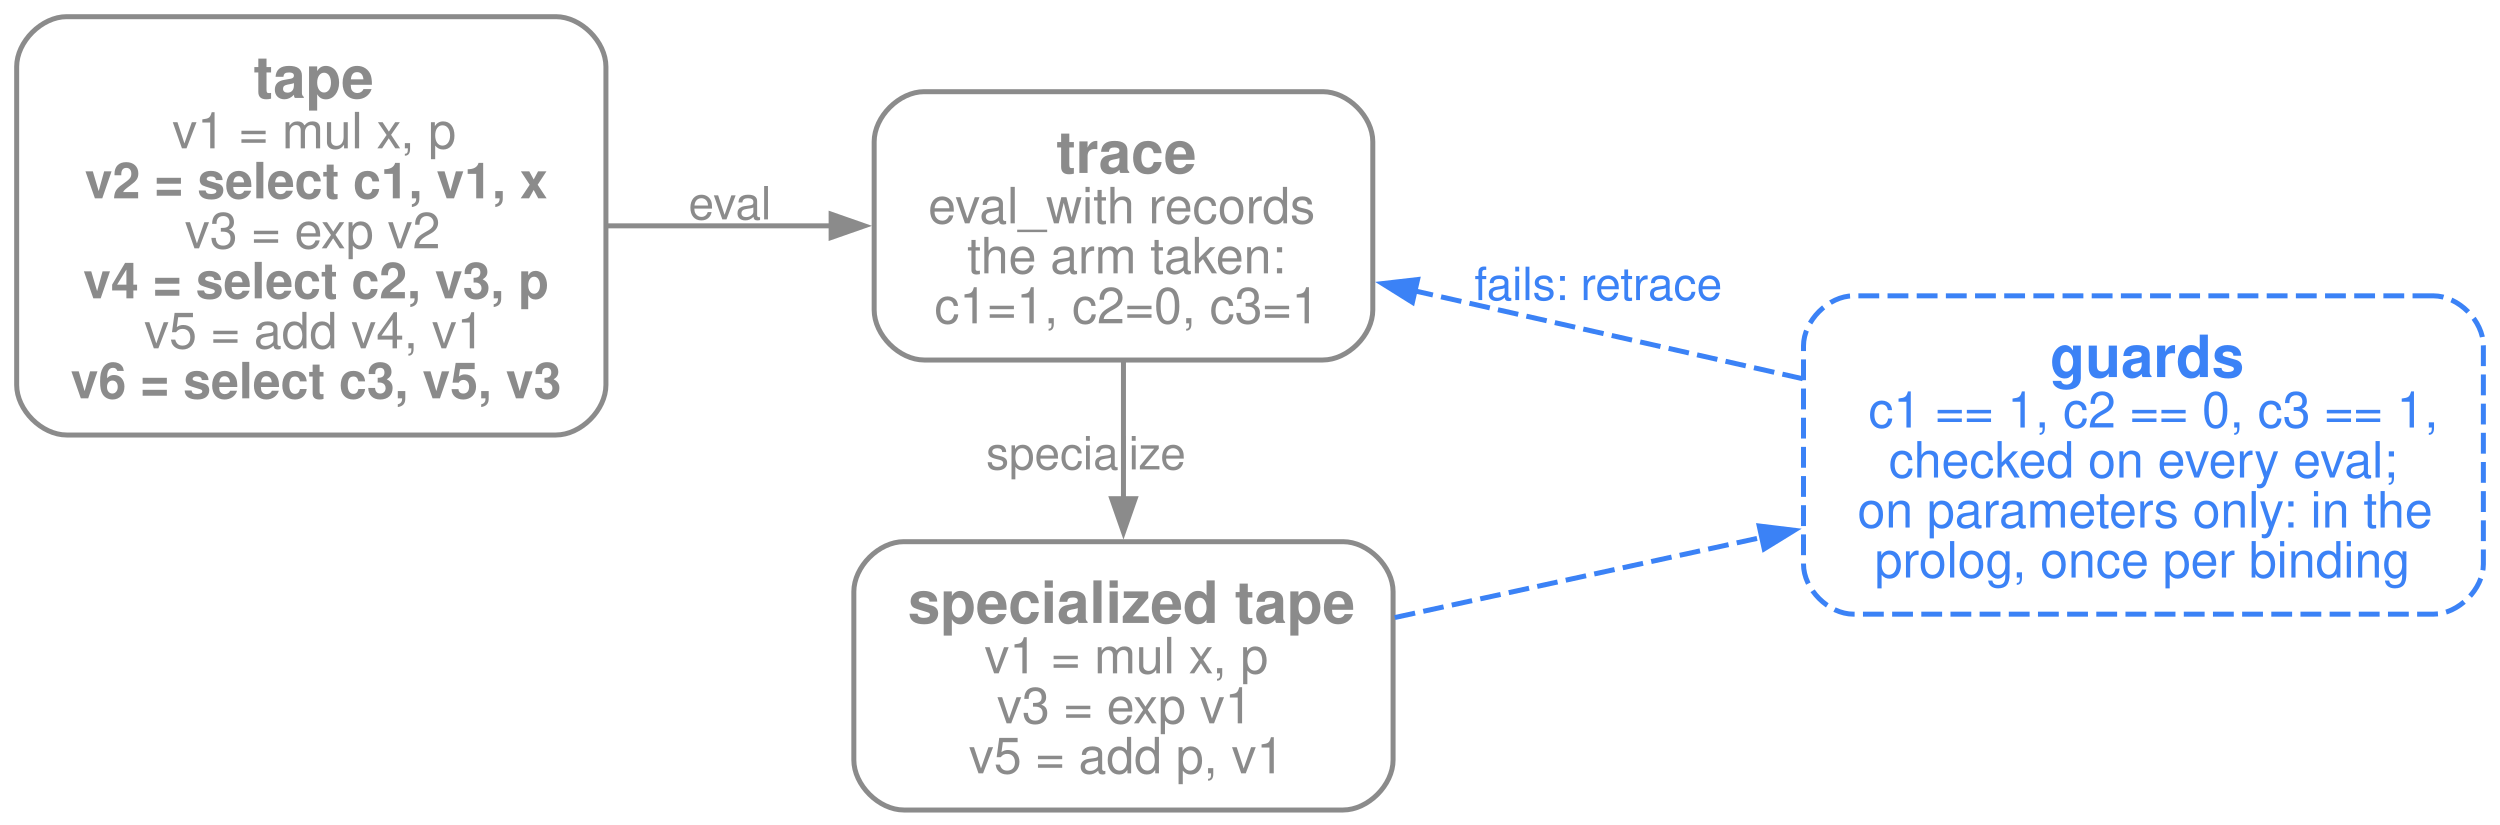
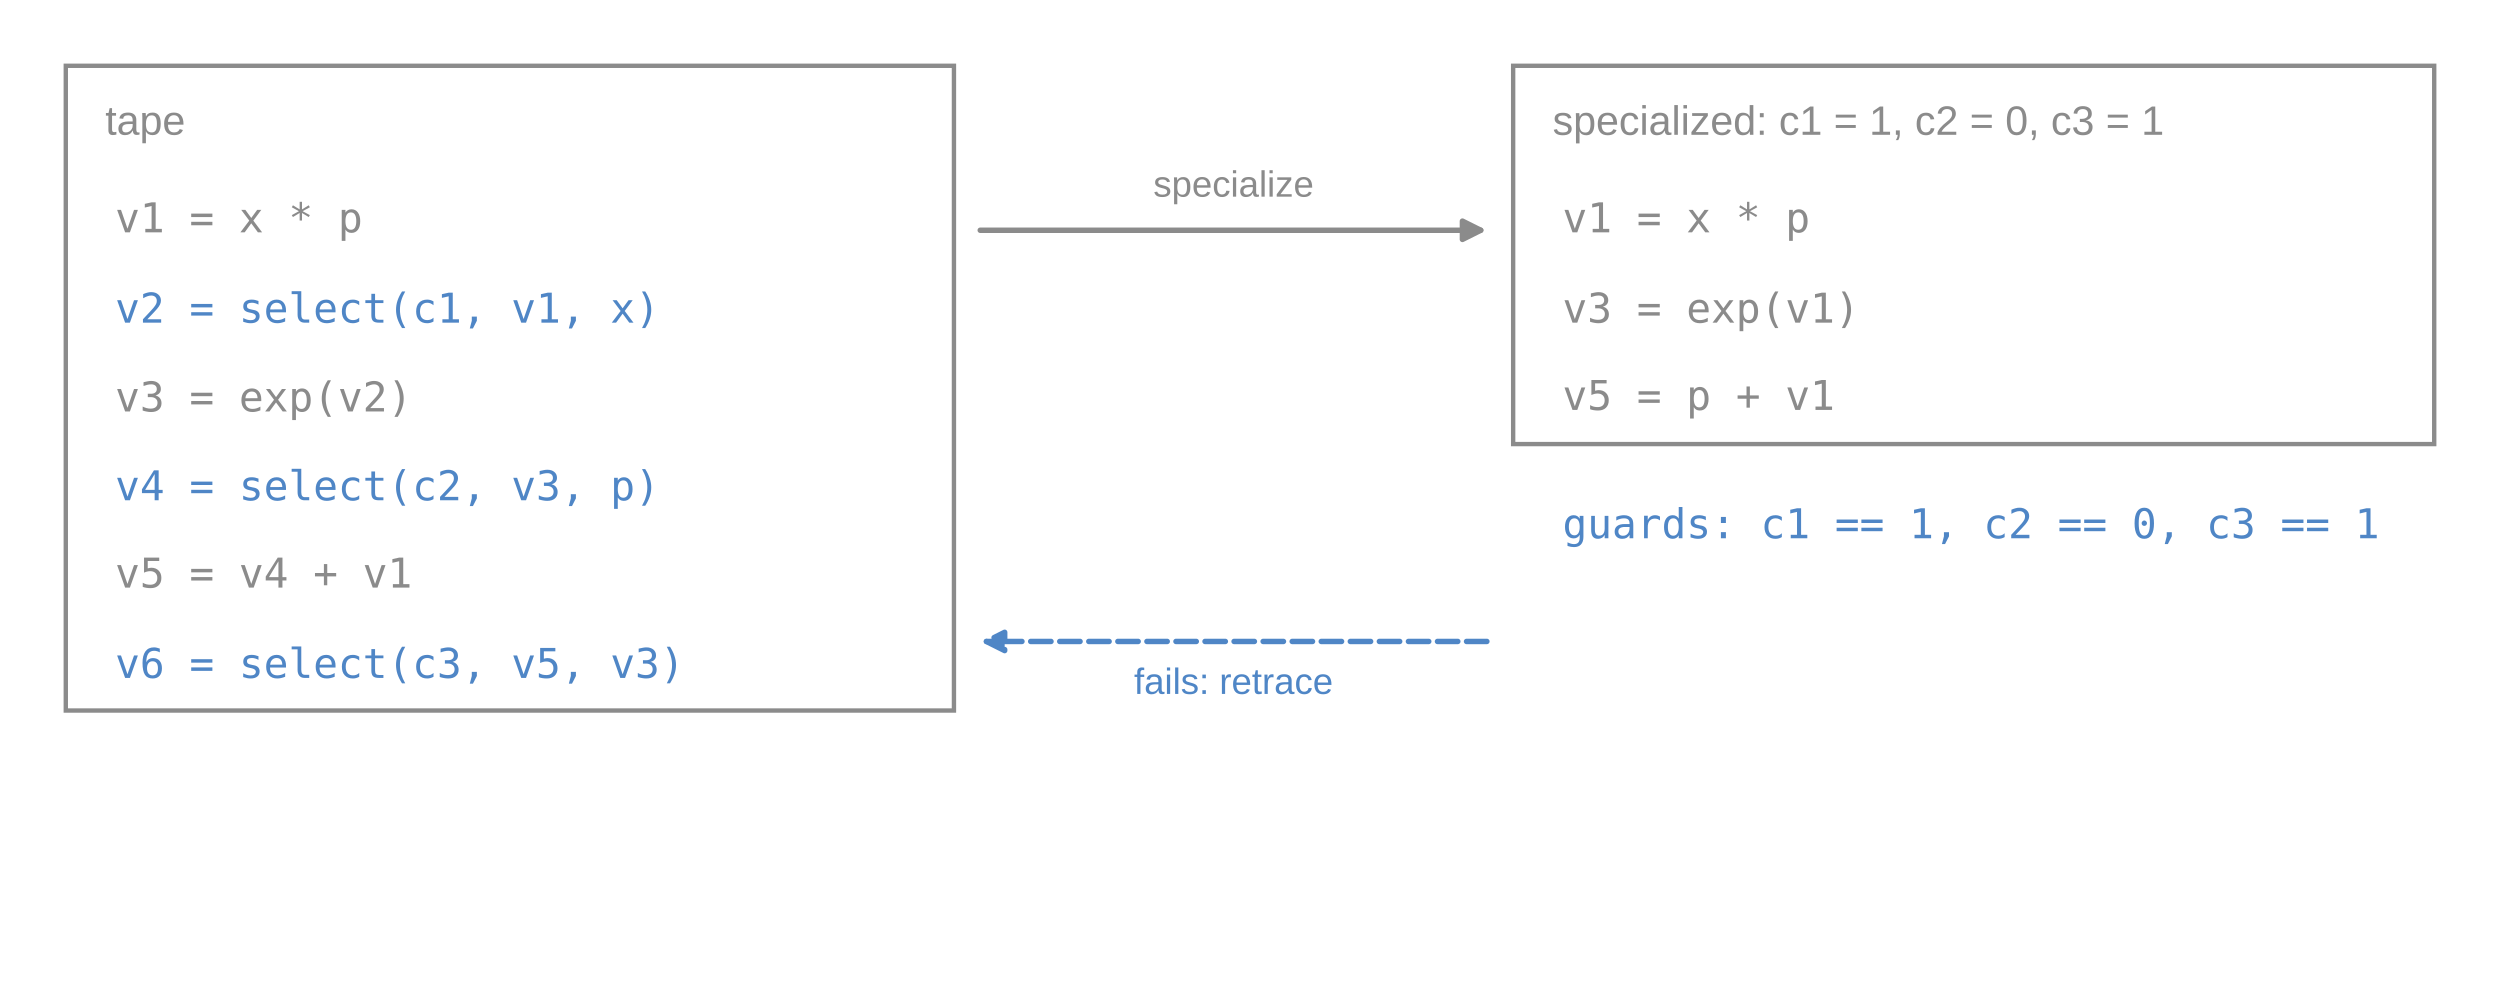
- <svg xmlns="http://www.w3.org/2000/svg" width="600pt" height="198pt" viewBox="0.00 0.00 600.00 198.00">
-   <g id="graph0" class="graph" transform="scale(1 1) rotate(0) translate(4 194.4)">
-     <g id="node1" class="node">
-       <path fill="none" stroke="#8b8b8b" stroke-width="1.2" d="M129.42,-190.4C129.42,-190.4 12,-190.4 12,-190.4 6,-190.4 0,-184.4 0,-178.4 0,-178.4 0,-102 0,-102 0,-96 6,-90 12,-90 12,-90 129.42,-90 129.42,-90 135.42,-90 141.42,-96 141.42,-102 141.42,-102 141.42,-178.4 141.42,-178.4 141.42,-184.4 135.42,-190.4 129.42,-190.4" />
-       <text xml:space="preserve" text-anchor="start" x="56.84" y="-170.9" font-family="Helvetica,Arial,sans-serif" font-weight="bold" font-size="14.00" fill="#8b8b8b">tape</text>
-       <text xml:space="preserve" text-anchor="start" x="37.34" y="-158.8" font-family="Helvetica,Arial,sans-serif" font-size="12.00" fill="#8b8b8b">v1 = mul x, p</text>
-       <text xml:space="preserve" text-anchor="start" x="16.34" y="-146.8" font-family="Helvetica,Arial,sans-serif" font-weight="bold" font-size="12.00" fill="#8b8b8b">v2 = select c1, v1, x</text>
-       <text xml:space="preserve" text-anchor="start" x="40.34" y="-134.8" font-family="Helvetica,Arial,sans-serif" font-size="12.00" fill="#8b8b8b">v3 = exp v2</text>
-       <text xml:space="preserve" text-anchor="start" x="15.96" y="-122.8" font-family="Helvetica,Arial,sans-serif" font-weight="bold" font-size="12.00" fill="#8b8b8b">v4 = select c2, v3, p</text>
-       <text xml:space="preserve" text-anchor="start" x="30.59" y="-110.8" font-family="Helvetica,Arial,sans-serif" font-size="12.00" fill="#8b8b8b">v5 = add v4, v1</text>
-       <text xml:space="preserve" text-anchor="start" x="12.96" y="-98.8" font-family="Helvetica,Arial,sans-serif" font-weight="bold" font-size="12.00" fill="#8b8b8b">v6 = select c3, v5, v3</text>
+ <svg xmlns="http://www.w3.org/2000/svg" width="547.2pt" height="216pt" viewBox="0 0 547.2 216" version="1.1">
+   <defs>
+     <style type="text/css">*{stroke-linejoin: round; stroke-linecap: butt}</style>
+   </defs>
+   <g id="figure_1">
+     <g id="patch_1">
+       <path d="M 0 216  L 547.2 216  L 547.2 0  L 0 0  L 0 216  z " style="fill: none" />
    </g>
-     <g id="node2" class="node">
-       <path fill="none" stroke="#8b8b8b" stroke-width="1.2" d="M313.47,-172.4C313.47,-172.4 217.8,-172.4 217.8,-172.4 211.8,-172.4 205.8,-166.4 205.8,-160.4 205.8,-160.4 205.8,-120 205.8,-120 205.8,-114 211.8,-108 217.8,-108 217.8,-108 313.47,-108 313.47,-108 319.47,-108 325.47,-114 325.47,-120 325.47,-120 325.47,-160.4 325.47,-160.4 325.47,-166.4 319.47,-172.4 313.47,-172.4" />
-       <text xml:space="preserve" text-anchor="start" x="249.51" y="-152.9" font-family="Helvetica,Arial,sans-serif" font-weight="bold" font-size="14.00" fill="#8b8b8b">trace</text>
-       <text xml:space="preserve" text-anchor="start" x="218.76" y="-140.8" font-family="Helvetica,Arial,sans-serif" font-size="12.00" fill="#8b8b8b">eval_with records</text>
-       <text xml:space="preserve" text-anchor="start" x="228.13" y="-128.8" font-family="Helvetica,Arial,sans-serif" font-size="12.00" fill="#8b8b8b">the arm taken:</text>
-       <text xml:space="preserve" text-anchor="start" x="220.26" y="-116.8" font-family="Helvetica,Arial,sans-serif" font-size="12.00" fill="#8b8b8b">c1=1, c2=0, c3=1</text>
-     </g>
-     <g id="edge1" class="edge">
-       <path fill="none" stroke="#8b8b8b" stroke-width="1.2" d="M141.9,-140.2C159.45,-140.2 178.25,-140.2 195.73,-140.2" />
-       <polygon fill="#8b8b8b" stroke="#8b8b8b" stroke-width="1.2" points="195.47,-143 203.47,-140.2 195.47,-137.4 195.47,-143" />
-       <text xml:space="preserve" text-anchor="middle" x="171.17" y="-141.75" font-family="Helvetica,Arial,sans-serif" font-size="11.00" fill="#8b8b8b">eval</text>
-     </g>
-     <g id="node3" class="node">
-       <path fill="none" stroke="#8b8b8b" stroke-width="1.2" d="M318.34,-64.4C318.34,-64.4 212.92,-64.4 212.92,-64.4 206.92,-64.4 200.92,-58.4 200.92,-52.4 200.92,-52.4 200.92,-12 200.92,-12 200.92,-6 206.92,0 212.92,0 212.92,0 318.34,0 318.34,0 324.34,0 330.34,-6 330.34,-12 330.34,-12 330.34,-52.4 330.34,-52.4 330.34,-58.4 324.34,-64.4 318.34,-64.4" />
-       <text xml:space="preserve" text-anchor="start" x="213.88" y="-44.9" font-family="Helvetica,Arial,sans-serif" font-weight="bold" font-size="14.00" fill="#8b8b8b">specialized tape</text>
-       <text xml:space="preserve" text-anchor="start" x="232.26" y="-32.8" font-family="Helvetica,Arial,sans-serif" font-size="12.00" fill="#8b8b8b">v1 = mul x, p</text>
-       <text xml:space="preserve" text-anchor="start" x="235.26" y="-20.8" font-family="Helvetica,Arial,sans-serif" font-size="12.00" fill="#8b8b8b">v3 = exp v1</text>
-       <text xml:space="preserve" text-anchor="start" x="228.51" y="-8.8" font-family="Helvetica,Arial,sans-serif" font-size="12.00" fill="#8b8b8b">v5 = add p, v1</text>
-     </g>
-     <g id="edge2" class="edge">
-       <path fill="none" stroke="#8b8b8b" stroke-width="1.2" d="M265.63,-107.61C265.63,-97.26 265.63,-85.65 265.63,-74.71" />
-       <polygon fill="#8b8b8b" stroke="#8b8b8b" stroke-width="1.2" points="268.43,-74.71 265.63,-66.71 262.83,-74.71 268.43,-74.71" />
-       <text xml:space="preserve" text-anchor="middle" x="256.63" y="-81.75" font-family="Helvetica,Arial,sans-serif" font-size="11.00" fill="#8b8b8b">specialize</text>
-     </g>
-     <g id="node4" class="node">
-       <path fill="none" stroke="#3b82f6" stroke-width="1.2" stroke-dasharray="5,2" d="M580.01,-123.4C580.01,-123.4 440.84,-123.4 440.84,-123.4 434.84,-123.4 428.84,-117.4 428.84,-111.4 428.84,-111.4 428.84,-59 428.84,-59 428.84,-53 434.84,-47 440.84,-47 440.84,-47 580.01,-47 580.01,-47 586.01,-47 592.01,-53 592.01,-59 592.01,-59 592.01,-111.4 592.01,-111.4 592.01,-117.4 586.01,-123.4 580.01,-123.4" />
-       <text xml:space="preserve" text-anchor="start" x="487.93" y="-103.9" font-family="Helvetica,Arial,sans-serif" font-weight="bold" font-size="14.00" fill="#3b82f6">guards</text>
-       <text xml:space="preserve" text-anchor="start" x="444.43" y="-91.8" font-family="Helvetica,Arial,sans-serif" font-size="12.00" fill="#3b82f6">c1 == 1, c2 == 0, c3 == 1,</text>
-       <text xml:space="preserve" text-anchor="start" x="449.3" y="-79.8" font-family="Helvetica,Arial,sans-serif" font-size="12.00" fill="#3b82f6">checked on every eval;</text>
-       <text xml:space="preserve" text-anchor="start" x="441.8" y="-67.8" font-family="Helvetica,Arial,sans-serif" font-size="12.00" fill="#3b82f6">on parameters only: in the</text>
-       <text xml:space="preserve" text-anchor="start" x="445.93" y="-55.8" font-family="Helvetica,Arial,sans-serif" font-size="12.00" fill="#3b82f6">prolog, once per binding</text>
-     </g>
-     <g id="edge3" class="edge">
-       <path fill="none" stroke="#3b82f6" stroke-width="1.2" stroke-dasharray="5,2" d="M330.74,-46.19C357.74,-52.09 389.65,-59.05 418.98,-65.46" />
-       <polygon fill="#3b82f6" stroke="#3b82f6" stroke-width="1.2" points="418.21,-68.16 426.63,-67.13 419.41,-62.68 418.21,-68.16" />
-     </g>
-     <g id="edge4" class="edge">
-       <path fill="none" stroke="#3b82f6" stroke-width="1.2" stroke-dasharray="5,2" d="M428.65,-103.5C398.39,-110.35 364.33,-118.07 335.27,-124.65" />
-       <polygon fill="#3b82f6" stroke="#3b82f6" stroke-width="1.2" points="334.98,-121.85 327.8,-126.34 336.22,-127.31 334.98,-121.85" />
-       <text xml:space="preserve" text-anchor="middle" x="379.59" y="-122.39" font-family="Helvetica,Arial,sans-serif" font-size="11.00" fill="#3b82f6">fails: retrace</text>
+     <g id="axes_1">
+       <g id="patch_2">
+         <path d="M 14.4 155.52  L 208.8 155.52  L 208.8 14.4  L 14.4 14.4  L 14.4 155.52  z " clip-path="url(#pcbb584b7a0)" style="fill: none; stroke: #8b8b8b; stroke-width: 0.96; stroke-linejoin: miter" />
+       </g>
+       <g id="patch_3">
+         <path d="M 331.2 97.2  L 532.8 97.2  L 532.8 14.4  L 331.2 14.4  L 331.2 97.2  z " clip-path="url(#pcbb584b7a0)" style="fill: none; stroke: #8b8b8b; stroke-width: 0.96; stroke-linejoin: miter" />
+       </g>
+       <g id="text_1">
+         <text style="font-size: 9px; font-family: 'Arial', 'DejaVu Sans'; text-anchor: start; fill: #8b8b8b" x="23.04" y="29.482" transform="rotate(-0 23.04 29.48203)">tape</text>
+       </g>
+       <g id="text_2">
+         <text style="font-size: 9px; font-family: 'Consolas', 'DejaVu Sans Mono'; text-anchor: start; fill: #8b8b8b" x="25.2" y="50.85" transform="rotate(-0 25.2 50.85)">v1 = x * p</text>
+       </g>
+       <g id="text_3">
+         <text style="font-size: 9px; font-family: 'Consolas', 'DejaVu Sans Mono'; text-anchor: start; fill: #4f86c6" x="25.2" y="70.623" transform="rotate(-0 25.2 70.62328)">v2 = select(c1, v1, x)</text>
+       </g>
+       <g id="text_4">
+         <text style="font-size: 9px; font-family: 'Consolas', 'DejaVu Sans Mono'; text-anchor: start; fill: #8b8b8b" x="25.2" y="90.063" transform="rotate(-0 25.2 90.06328)">v3 = exp(v2)</text>
+       </g>
+       <g id="text_5">
+         <text style="font-size: 9px; font-family: 'Consolas', 'DejaVu Sans Mono'; text-anchor: start; fill: #4f86c6" x="25.2" y="109.503" transform="rotate(-0 25.2 109.5033)">v4 = select(c2, v3, p)</text>
+       </g>
+       <g id="text_6">
+         <text style="font-size: 9px; font-family: 'Consolas', 'DejaVu Sans Mono'; text-anchor: start; fill: #8b8b8b" x="25.2" y="128.61" transform="rotate(-0 25.2 128.61)">v5 = v4 + v1</text>
+       </g>
+       <g id="text_7">
+         <text style="font-size: 9px; font-family: 'Consolas', 'DejaVu Sans Mono'; text-anchor: start; fill: #4f86c6" x="25.2" y="148.383" transform="rotate(-0 25.2 148.3833)">v6 = select(c3, v5, v3)</text>
+       </g>
+       <g id="text_8">
+         <text style="font-size: 9px; font-family: 'Arial', 'DejaVu Sans'; text-anchor: start; fill: #8b8b8b" x="339.84" y="29.509" transform="rotate(-0 339.84 29.50875)">specialized: c1 = 1, c2 = 0, c3 = 1</text>
+       </g>
+       <g id="text_9">
+         <text style="font-size: 9px; font-family: 'Consolas', 'DejaVu Sans Mono'; text-anchor: start; fill: #8b8b8b" x="342" y="50.85" transform="rotate(-0 342 50.85)">v1 = x * p</text>
+       </g>
+       <g id="text_10">
+         <text style="font-size: 9px; font-family: 'Consolas', 'DejaVu Sans Mono'; text-anchor: start; fill: #8b8b8b" x="342" y="70.623" transform="rotate(-0 342 70.62328)">v3 = exp(v1)</text>
+       </g>
+       <g id="text_11">
+         <text style="font-size: 9px; font-family: 'Consolas', 'DejaVu Sans Mono'; text-anchor: start; fill: #8b8b8b" x="342" y="89.73" transform="rotate(-0 342 89.73)">v5 = p + v1</text>
+       </g>
+       <g id="text_12">
+         <text style="font-size: 9px; font-family: 'Consolas', 'DejaVu Sans Mono'; text-anchor: start; fill: #4f86c6" x="342" y="117.81" transform="rotate(-0 342 117.81)">guards: c1 == 1, c2 == 0, c3 == 1</text>
+       </g>
+       <g id="patch_4">
+         <path d="M 214.56 50.4  Q 270 50.4 324.098 50.4  " style="fill: none; stroke: #8b8b8b; stroke-width: 1.2; stroke-linecap: round" />
+         <path d="M 320.098 48.4  L 324.098 50.4  L 320.098 52.4  z " style="fill: #8b8b8b; stroke: #8b8b8b; stroke-width: 1.2; stroke-linecap: round" />
+       </g>
+       <g id="text_13">
+         <text style="font-size: 8px; font-family: 'Arial', 'DejaVu Sans'; text-anchor: middle; fill: #8b8b8b" x="270" y="43.05" transform="rotate(-0 270 43.05)">specialize</text>
+       </g>
+       <g id="patch_5">
+         <path d="M 325.44 140.4  Q 270 140.4 215.902 140.4  " style="fill: none; stroke-dasharray: 4.44,1.92; stroke-dashoffset: 0; stroke: #4f86c6; stroke-width: 1.2; stroke-linecap: round" />
+         <path d="M 219.902 142.4  L 215.902 140.4  L 219.902 138.4  z " style="fill: #4f86c6; stroke-dasharray: 4.44,1.92; stroke-dashoffset: 0; stroke: #4f86c6; stroke-width: 1.2; stroke-linecap: round" />
+       </g>
+       <g id="text_14">
+         <text style="font-size: 8px; font-family: 'Arial', 'DejaVu Sans'; text-anchor: middle; fill: #4f86c6" x="270" y="151.886" transform="rotate(-0 270 151.8862)">fails: retrace</text>
+       </g>
    </g>
  </g>
+   <defs>
+     <clipPath id="pcbb584b7a0">
+       <rect x="0" y="0" width="547.2" height="216" />
+     </clipPath>
+   </defs>
</svg>
